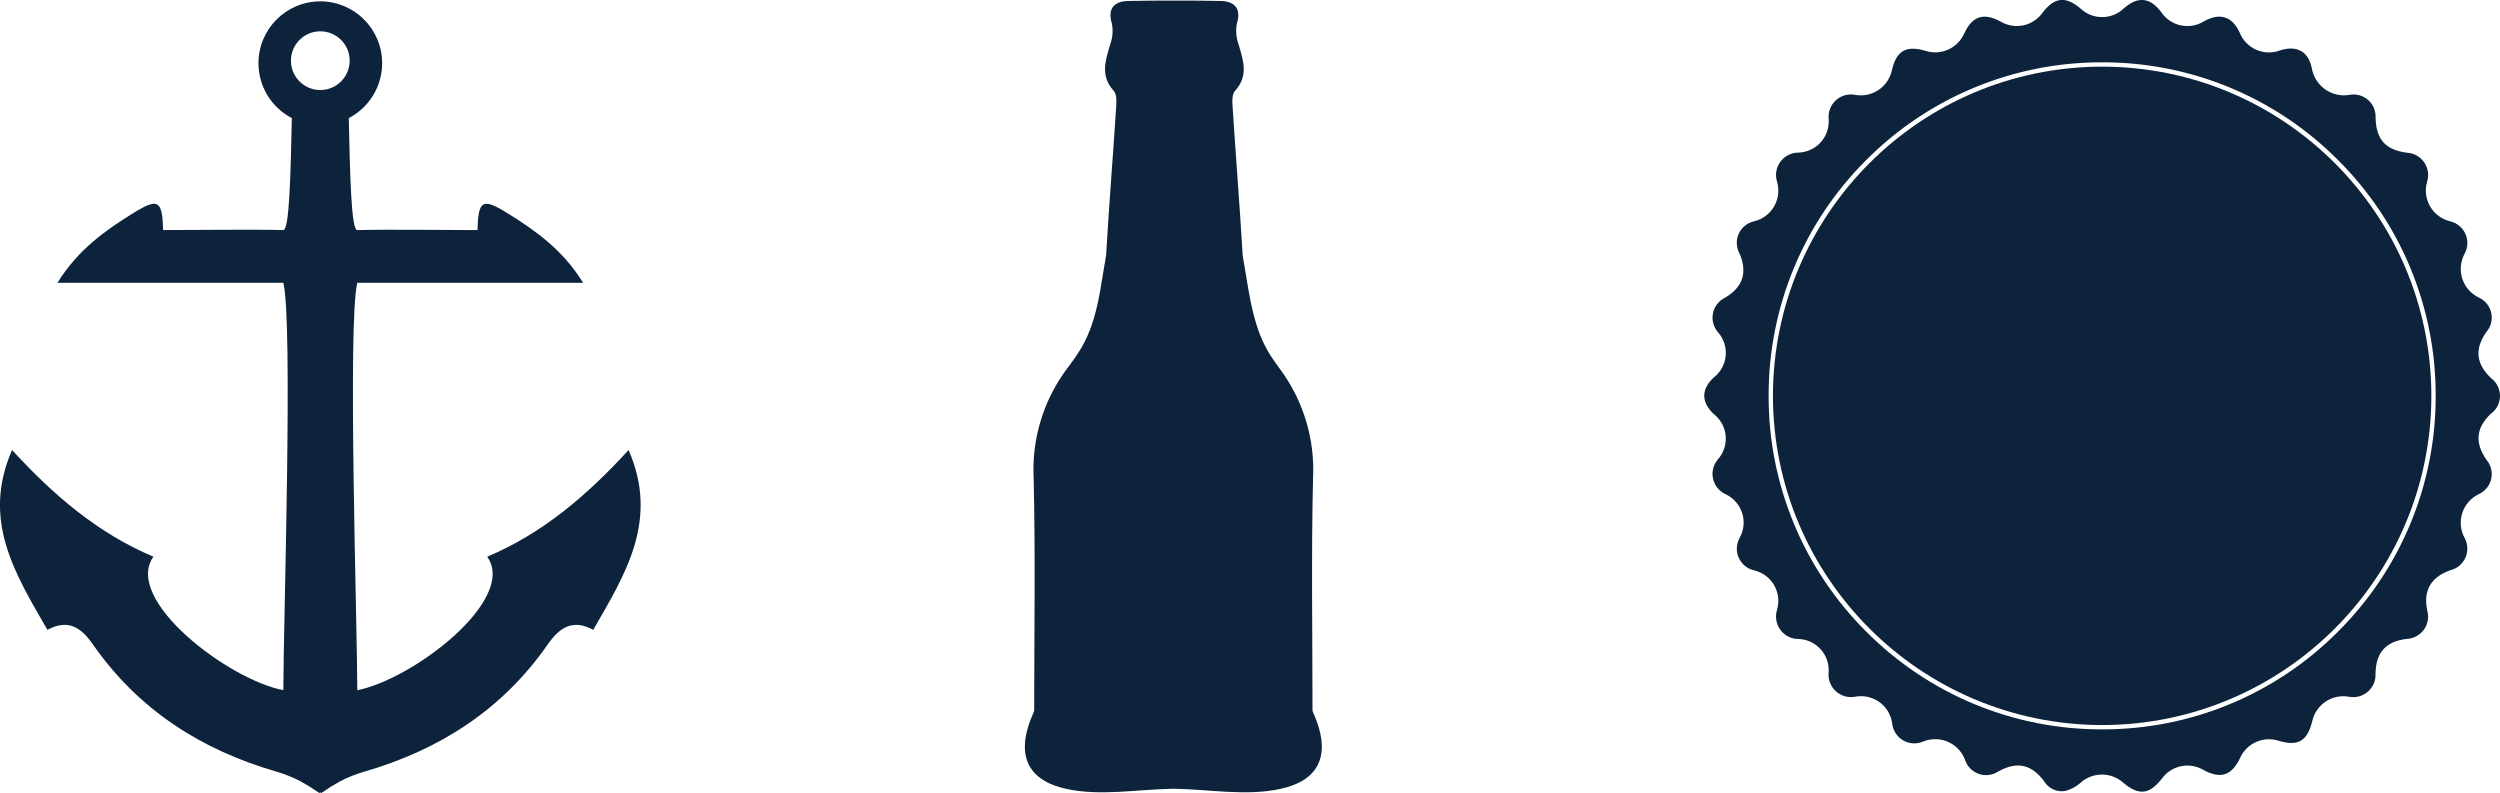
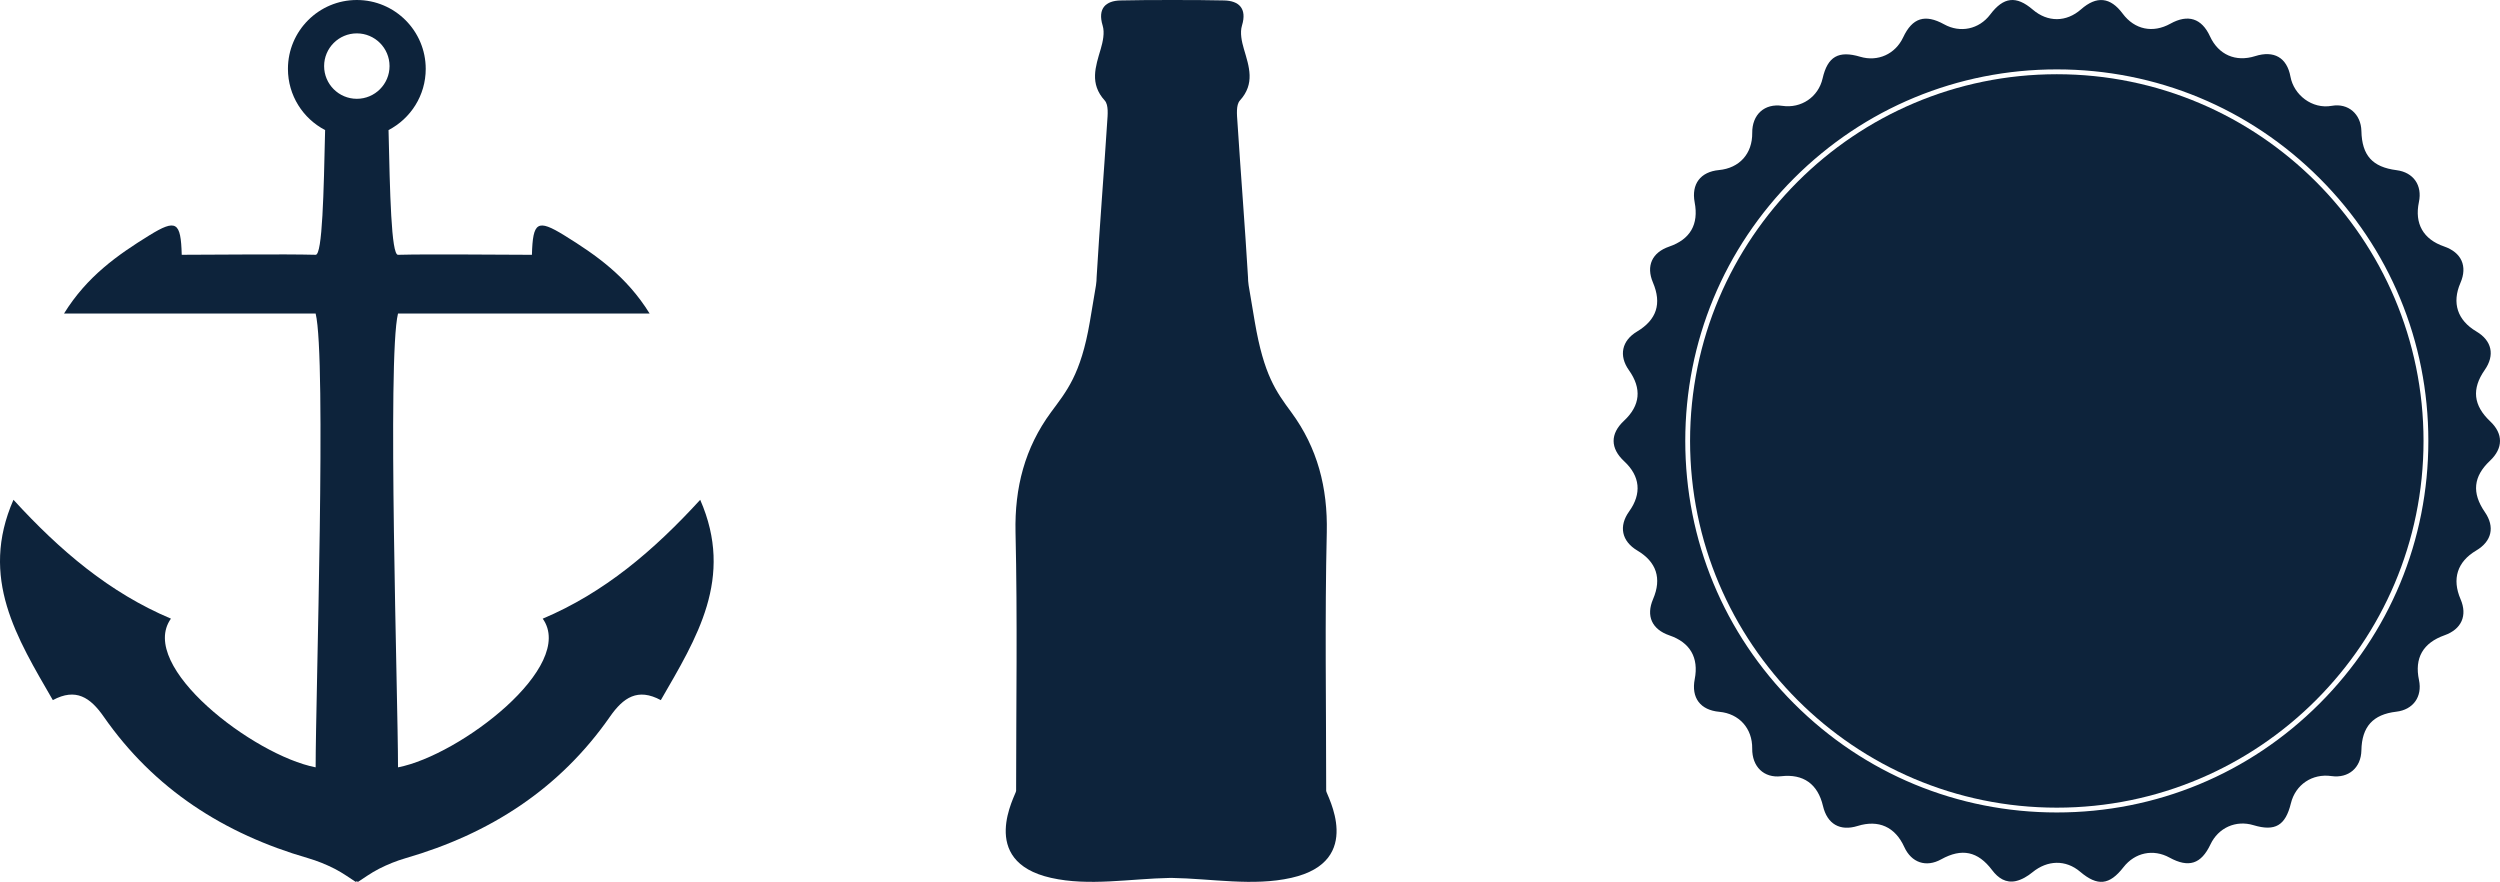
- <svg xmlns="http://www.w3.org/2000/svg" width="320" height="101.503" viewBox="0 0 320 101.503">
-   <g id="Group_230" data-name="Group 230" transform="translate(171.326 563.028)" opacity="0.995">
-     <g id="Group_231" data-name="Group 231" transform="translate(46.822 -563.027)">
-       <path id="Path_378" data-name="Path 378" d="M649.573-229.822a42.388,42.388,0,0,1-30.185,12.505,42.4,42.4,0,0,1-30.19-12.505,42.413,42.413,0,0,1-12.5-30.185,42.424,42.424,0,0,1,12.5-30.19,42.437,42.437,0,0,1,30.19-12.5,42.422,42.422,0,0,1,30.185,12.5,42.419,42.419,0,0,1,12.507,30.19,42.408,42.408,0,0,1-12.507,30.185m19.59-27.91a2.82,2.82,0,0,0,.02-4.529c-1.937-1.833-2.142-3.728-.63-5.9a2.814,2.814,0,0,0-.951-4.427,4.07,4.07,0,0,1-1.836-5.583,2.85,2.85,0,0,0-1.877-4.188,4.045,4.045,0,0,1-2.893-5.1,2.855,2.855,0,0,0-2.568-3.665c-2.775-.353-3.978-1.695-4.04-4.5a2.818,2.818,0,0,0-3.409-2.895,4.187,4.187,0,0,1-4.743-3.354c-.4-2.2-1.908-3.038-4.055-2.359a4.037,4.037,0,0,1-5.195-2.279c-.95-2.07-2.528-2.57-4.547-1.448a4.023,4.023,0,0,1-5.48-1.152c-1.417-1.909-2.994-2.072-4.787-.5a4.018,4.018,0,0,1-5.542.034c-1.909-1.637-3.366-1.471-4.9.567a4.031,4.031,0,0,1-5.288,1.122c-2.2-1.215-3.655-.756-4.71,1.493a4.052,4.052,0,0,1-4.93,2.234c-2.5-.747-3.755-.027-4.33,2.493a4.07,4.07,0,0,1-4.638,3.145,2.864,2.864,0,0,0-3.448,3.117,4,4,0,0,1-3.821,4.263,2.868,2.868,0,0,0-2.793,3.714,4.041,4.041,0,0,1-2.931,5.082,2.819,2.819,0,0,0-1.865,4.123c1.034,2.434.431,4.286-1.831,5.639a2.844,2.844,0,0,0-.932,4.433,3.99,3.99,0,0,1-.569,5.823c-1.592,1.488-1.583,3.152.03,4.651a3.986,3.986,0,0,1,.568,5.758,2.856,2.856,0,0,0,.937,4.5A4.013,4.013,0,0,1,573-241.844a2.831,2.831,0,0,0,1.882,4.183,4.021,4.021,0,0,1,2.9,5.017,2.874,2.874,0,0,0,2.823,3.761,4.009,4.009,0,0,1,3.779,4.214,2.88,2.88,0,0,0,3.316,3.19,4.021,4.021,0,0,1,4.816,3.419,2.845,2.845,0,0,0,3.982,2.294,4.07,4.07,0,0,1,5.359,2.413,2.835,2.835,0,0,0,4.243,1.421c2.375-1.314,4.22-.929,5.854,1.243a2.628,2.628,0,0,0,2.73,1.254,4.809,4.809,0,0,0,1.9-1.008,4.086,4.086,0,0,1,5.486-.06c2,1.691,3.361,1.549,4.971-.52a4.036,4.036,0,0,1,5.291-1.11c2.209,1.209,3.634.75,4.706-1.512a4.054,4.054,0,0,1,4.942-2.212c2.485.749,3.678.05,4.3-2.52a4.079,4.079,0,0,1,4.658-3.122,2.861,2.861,0,0,0,3.442-2.958c.048-2.71,1.328-4.129,4.008-4.439A2.853,2.853,0,0,0,661-232.532c-.538-2.531.458-4.269,2.941-5.148a2.843,2.843,0,0,0,1.836-4.145,4.06,4.06,0,0,1,1.8-5.59,2.821,2.821,0,0,0,.994-4.42c-1.517-2.2-1.326-4.093.592-5.9" transform="translate(-568.461 310.674)" fill="#0c223b" fill-rule="evenodd" />
-       <path id="Path_379" data-name="Path 379" d="M637.54-284.524A42.186,42.186,0,0,0,595.4-242.386a42.19,42.19,0,0,0,42.141,42.139,42.189,42.189,0,0,0,42.138-42.139A42.184,42.184,0,0,0,637.54-284.524Z" transform="translate(-586.612 293.053)" fill="#0c223b" fill-rule="evenodd" />
+ <svg xmlns="http://www.w3.org/2000/svg" width="33198px" height="11711px" version="1.1" xml:space="preserve" style="fill-rule:evenodd;clip-rule:evenodd;stroke-linejoin:round;stroke-miterlimit:2;">
+   <g transform="matrix(1,0,0,1,-6627.81,9976.67)">
+     <g transform="matrix(0.512031,0,0,0.372104,4755.13,3427.13)">
+       <g transform="matrix(6.64058,0,0,6.64058,-10272.6,21484.3)">
+         <g transform="matrix(8.13753,0,0,11.1976,11156.4,-7701.92)">
+           <path d="M0,252.153C-33.675,285.849 -78.444,304.384 -126.073,304.384C-173.706,304.384 -218.482,285.849 -252.168,252.153C-285.838,218.477 -304.39,173.709 -304.39,126.078C-304.39,78.446 -285.838,33.658 -252.168,-0.018C-218.482,-33.677 -173.706,-52.238 -126.073,-52.238C-78.444,-52.238 -33.675,-33.677 0,-0.018C33.678,33.658 52.236,78.446 52.236,126.078C52.236,173.709 33.678,218.477 0,252.153M81.822,135.58C88.188,129.576 88.225,122.622 81.906,116.666C73.814,109.009 72.96,101.093 79.274,92.04C84.255,84.915 82.754,77.96 75.3,73.551C66.173,68.153 63.454,59.875 67.633,50.231C71.12,42.215 68.159,35.628 59.791,32.74C49.793,29.312 45.519,21.791 47.706,11.436C49.41,3.374 45.064,-2.834 36.98,-3.87C25.388,-5.345 20.367,-10.949 20.106,-22.656C19.923,-30.753 13.821,-36.169 5.867,-34.747C-3.584,-33.056 -12.342,-40.02 -13.944,-48.756C-15.635,-57.96 -21.913,-61.443 -30.88,-58.608C-40.247,-55.639 -48.511,-59.264 -52.576,-68.127C-56.546,-76.773 -63.135,-78.861 -71.568,-74.173C-79.97,-69.495 -88.741,-71.321 -94.455,-78.986C-100.374,-86.958 -106.959,-87.642 -114.45,-81.056C-121.518,-74.838 -130.447,-74.784 -137.596,-80.912C-145.571,-87.75 -151.654,-87.057 -158.054,-78.546C-163.386,-71.493 -172.409,-69.576 -180.139,-73.859C-189.344,-78.932 -195.407,-77.016 -199.81,-67.623C-203.584,-59.579 -211.961,-55.784 -220.4,-58.294C-230.855,-61.415 -236.083,-58.409 -238.484,-47.884C-240.526,-38.968 -248.76,-33.398 -257.856,-34.747C-266.331,-36.007 -272.355,-30.581 -272.256,-21.73C-272.148,-11.805 -278.356,-4.868 -288.213,-3.923C-297.109,-3.086 -301.533,2.799 -299.877,11.588C-297.869,22.169 -301.998,29.321 -312.121,32.813C-320.354,35.637 -323.27,42.097 -319.909,50.033C-315.59,60.2 -318.11,67.937 -327.557,73.588C-334.866,77.952 -336.384,85.158 -331.447,92.103C-325.169,100.931 -325.96,109.1 -333.823,116.424C-340.471,122.639 -340.437,129.587 -333.697,135.848C-326.036,142.956 -325.202,151.377 -331.322,159.897C-336.428,167.003 -334.925,174.202 -327.41,178.674C-318.187,184.145 -315.6,192.071 -319.824,201.941C-323.314,210.074 -320.428,216.517 -311.963,219.414C-302.068,222.805 -297.856,230.084 -299.844,240.368C-301.595,249.363 -297.172,255.257 -288.051,256.077C-278.535,256.932 -272.145,264.056 -272.267,273.676C-272.369,282.439 -266.632,287.954 -258.417,287C-247.729,285.759 -240.784,290.697 -238.301,301.278C-236.268,309.951 -230.116,313.497 -221.67,310.861C-211.605,307.738 -203.681,311.3 -199.29,320.938C-195.842,328.515 -188.772,330.887 -181.569,326.875C-171.649,321.387 -163.945,322.996 -157.116,332.066C-154.229,335.9 -150.503,338.374 -145.715,337.303C-142.885,336.673 -140.06,334.974 -137.771,333.093C-130.592,327.207 -121.788,326.946 -114.859,332.842C-106.516,339.903 -100.823,339.31 -94.097,330.671C-88.592,323.611 -79.799,321.756 -71.997,326.036C-62.771,331.087 -56.819,329.17 -52.342,319.722C-48.551,311.706 -40.148,307.935 -31.699,310.483C-21.32,313.613 -16.337,310.69 -13.724,299.957C-11.522,291.012 -3.48,285.598 5.73,286.919C13.934,288.078 19.948,282.915 20.106,274.565C20.306,263.246 25.653,257.318 36.846,256.023C44.942,255.085 49.432,248.824 47.74,240.833C45.491,230.262 49.653,223.002 60.024,219.333C68.159,216.444 71.085,209.877 67.691,202.021C63.481,192.278 66.126,184.035 75.196,178.674C82.703,174.231 84.255,167.32 79.349,160.212C73.014,151.009 73.811,143.118 81.822,135.58" style="fill:rgb(13,35,59);" />
+         </g>
+         <g transform="matrix(1.95301,0,0,2.68742,-4038.1,-9342.23)">
+           <path d="M7254.73,402.377C6850.35,402.377 6521.36,731.302 6521.36,1135.69C6521.36,1539.99 6850.35,1869.03 7254.73,1869.03C7659.08,1869.03 7988.05,1539.99 7988.05,1135.69C7988.05,731.302 7659.08,402.377 7254.73,402.377Z" style="fill:rgb(13,35,59);" />
+         </g>
+       </g>
    </g>
-     <path id="Path_380" data-name="Path 380" d="M45.735-274.645c-1.258,5.084,0,44.055,0,52.145,7.139-1.388,20.513-11.622,16.629-17.086,7.058-2.979,12.737-7.8,18.094-13.658,3.939,9-.413,15.882-4.525,23.019-2.644-1.427-4.306-.311-5.848,1.9-5.793,8.32-13.828,13.465-23.476,16.255a17.538,17.538,0,0,0-3.048,1.215,27.467,27.467,0,0,0-2.424,1.508c-.046-.02-.093-.041-.138-.063-.044.021-.088.042-.133.061a27.462,27.462,0,0,0-2.424-1.508,17.539,17.539,0,0,0-3.048-1.215c-9.648-2.791-17.683-7.936-23.476-16.255-1.541-2.216-3.2-3.331-5.848-1.9-4.112-7.137-8.464-14.016-4.525-23.019,5.357,5.854,11.037,10.678,18.094,13.658-3.884,5.464,9.49,15.7,16.629,17.086,0-8.091,1.258-47.062,0-52.145H7.356c2.642-4.27,6.15-6.727,9.8-8.983,3.093-1.9,3.624-1.573,3.725,2.233,3.663,0,11.718-.1,15.387,0,.782.021.929-7.217,1.089-14.332a7.92,7.92,0,0,1-4.273-7.029A7.92,7.92,0,0,1,41-310.674a7.92,7.92,0,0,1,7.916,7.916,7.92,7.92,0,0,1-4.273,7.029c.16,7.115.307,14.355,1.089,14.334,3.669-.1,11.725,0,15.387,0,.1-3.806.631-4.138,3.725-2.233,3.651,2.257,7.16,4.713,9.8,8.983ZM41-306.839a3.761,3.761,0,0,1,3.759,3.759A3.761,3.761,0,0,1,41-299.321a3.761,3.761,0,0,1-3.759-3.759A3.761,3.761,0,0,1,41-306.839Z" transform="translate(-171.327 -252.182)" fill="#0c223b" fill-rule="evenodd" />
-     <path id="Path_381" data-name="Path 381" d="M373.21-209.8c-4.658.089-9.32.979-13.7-.007-8.519-1.919-4.007-9.608-4.007-9.985,0-9.914.163-19.822-.068-29.718a21.585,21.585,0,0,1,4.074-13.8c1.766-2.4,3.419-4.277,4.461-10.37.892-5.214.734-4.3.781-5.128.355-5.952.832-11.9,1.216-17.848.058-.83.175-1.967-.28-2.474-1.76-1.938-1.066-3.876-.459-5.933a5.015,5.015,0,0,0,.22-2.672c-.612-2,.375-2.856,2.04-2.9q2.848-.06,5.7-.051h.519q2.855-.011,5.7.051c1.665.039,2.652.892,2.04,2.9a5.014,5.014,0,0,0,.22,2.672c.608,2.057,1.3,4-.459,5.933-.455.507-.339,1.644-.28,2.474.383,5.952.861,11.9,1.216,17.848.047.826-.111-.086.781,5.128,1.042,6.093,2.429,7.972,4.194,10.37a21.589,21.589,0,0,1,4.075,13.8c-.231,9.9-.068,19.8-.068,29.718,0,.377,4.513,8.065-4.006,9.985-4.413.994-9.114.082-13.808,0Z" transform="translate(-394.452 -252.267)" fill="#0c223b" fill-rule="evenodd" />
+     <g transform="matrix(0.512031,0,0,0.372104,4755.13,3427.13)">
+       <g transform="matrix(17.6678,0,0,24.3117,-50014.1,-46701.5)">
+         <path d="M3622.05,899.553C3605.98,964.496 3622.05,1462.33 3622.05,1565.68C3713.24,1547.96 3884.1,1417.22 3834.48,1347.42C3924.64,1309.36 3997.19,1247.73 4065.63,1172.95C4115.95,1287.96 4060.36,1375.83 4007.82,1467.01C3974.05,1448.78 3952.82,1463.03 3933.12,1491.33C3859.12,1597.61 3756.48,1663.34 3633.23,1698.99C3619.87,1702.88 3606.72,1708.16 3594.3,1714.5C3581.95,1720.8 3570.6,1729.16 3563.33,1733.77C3562.74,1733.51 3562.15,1733.24 3561.57,1732.96C3561.01,1733.23 3560.44,1733.49 3559.87,1733.74C3552.6,1729.13 3541.25,1720.77 3528.9,1714.48C3516.47,1708.14 3503.33,1702.86 3489.97,1698.96C3366.71,1663.31 3264.07,1597.59 3190.07,1491.31C3170.38,1463 3149.15,1448.76 3115.37,1466.98C3062.84,1375.81 3007.24,1287.94 3057.57,1172.92C3126,1247.71 3198.56,1309.34 3288.72,1347.39C3239.1,1417.19 3409.95,1547.93 3501.14,1565.66C3501.14,1462.31 3517.21,964.462 3501.14,899.527L3131.78,899.527C3165.53,844.977 3210.35,813.598 3256.99,784.769C3296.51,760.44 3303.28,764.677 3304.58,813.298C3351.36,813.298 3454.27,812.032 3501.14,813.298C3511.14,813.568 3513.01,721.097 3515.05,630.212C3482.63,613.358 3460.47,579.457 3460.47,540.42C3460.47,484.604 3505.78,439.288 3561.6,439.288C3617.41,439.288 3662.73,484.604 3662.73,540.42C3662.73,579.457 3640.56,613.358 3608.14,630.212C3610.19,721.105 3612.06,813.593 3622.05,813.323C3668.92,812.057 3771.83,813.323 3818.62,813.323C3819.91,764.703 3826.69,760.465 3866.2,784.794C3912.85,813.623 3957.66,845.001 3991.42,899.553L3622.05,899.553ZM3561.6,488.281C3588.1,488.281 3609.62,509.797 3609.62,536.3C3609.62,562.802 3588.1,584.319 3561.6,584.319C3535.1,584.319 3513.58,562.802 3513.58,536.3C3513.58,509.797 3535.1,488.281 3561.6,488.281Z" style="fill:rgb(13,35,59);" />
+       </g>
+     </g>
+     <g transform="matrix(0.512031,0,0,0.372104,4755.13,3427.13)">
+       <g transform="matrix(21.6506,0,0,29.7922,-81542.6,-51284)">
+         <path d="M5336.95,1563.91C5288.39,1564.84 5239.79,1574.12 5194.15,1563.83C5105.35,1543.83 5152.39,1463.68 5152.39,1459.75C5152.39,1356.39 5154.08,1253.11 5151.68,1149.95C5150.5,1096.45 5162.77,1048.81 5194.15,1006.13C5212.56,981.129 5229.8,961.544 5240.66,898.029C5249.96,843.677 5248.32,853.18 5248.81,844.571C5252.51,782.521 5257.49,720.562 5261.48,658.512C5262.09,649.854 5263.31,638.008 5258.56,632.721C5240.21,612.516 5247.45,592.308 5253.78,570.866C5256.37,562.021 5258.62,551.375 5256.07,543.012C5249.69,522.129 5259.99,513.246 5277.35,512.833C5297.14,512.421 5316.95,512.233 5336.79,512.308L5339.4,512.308L5339.49,512.307L5339.58,512.308L5342.19,512.308C5362.03,512.233 5381.84,512.421 5401.64,512.833C5418.99,513.246 5429.29,522.129 5422.91,543.012C5420.36,551.375 5422.61,562.021 5425.2,570.866C5431.53,592.308 5438.77,612.516 5420.42,632.721C5415.67,638.008 5416.89,649.854 5417.5,658.512C5421.49,720.562 5426.47,782.521 5430.17,844.571C5430.66,853.18 5429.02,843.677 5438.32,898.029C5449.18,961.544 5463.64,981.129 5482.04,1006.13C5513.42,1048.81 5525.69,1096.45 5524.52,1149.95C5522.11,1253.11 5523.81,1356.39 5523.81,1459.75C5523.81,1463.68 5570.85,1543.83 5482.04,1563.83C5436.04,1574.2 5387.04,1564.69 5338.1,1563.89L5336.95,1563.91Z" style="fill:rgb(13,35,59);" />
+       </g>
+     </g>
  </g>
</svg>
